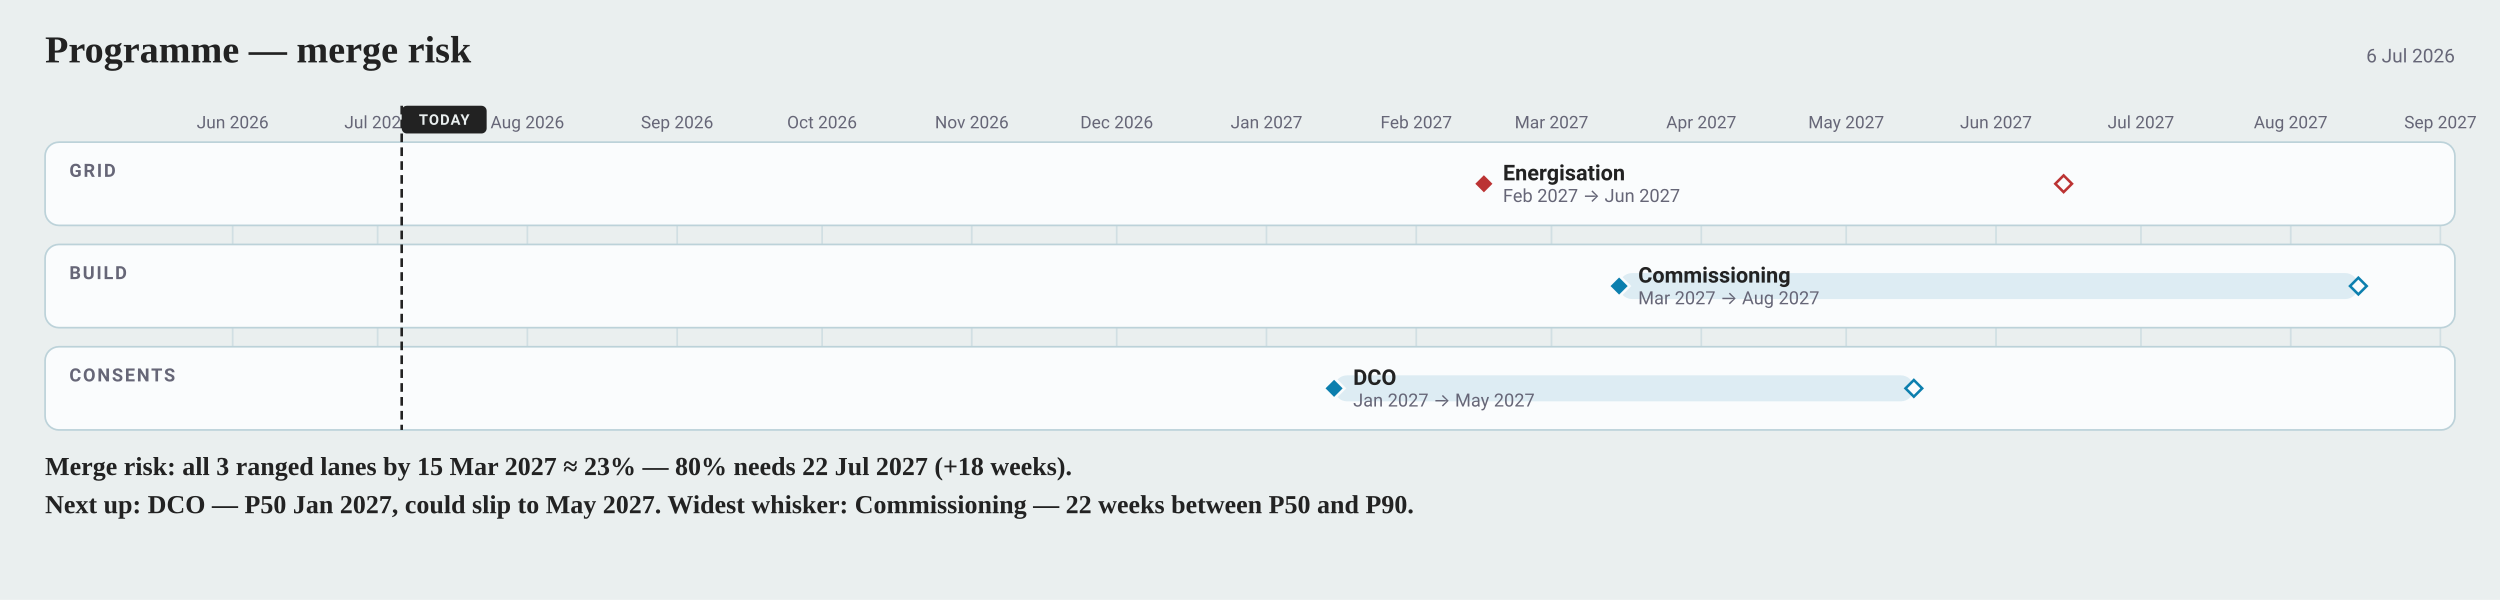
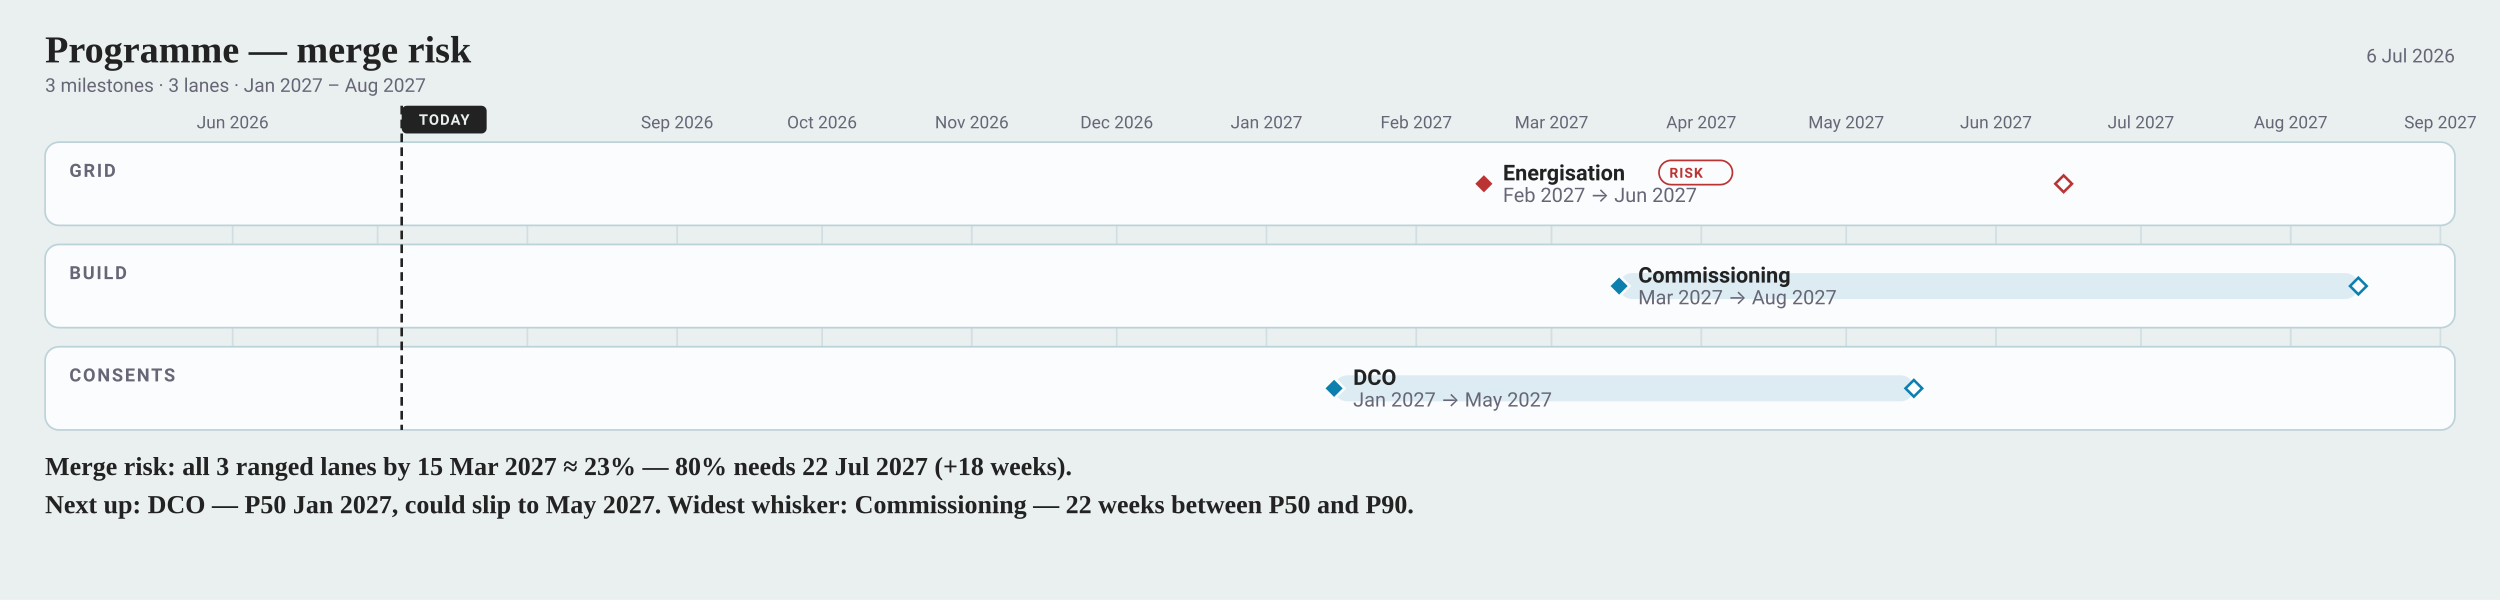
<svg xmlns="http://www.w3.org/2000/svg" width="1442" height="346" viewBox="0 0 1442 346" font-family="-apple-system, BlinkMacSystemFont, 'Segoe UI', Roboto, sans-serif">
  <rect width="1442" height="346" fill="#eaefef" />
  <text x="26" y="36" font-family="Charter, Georgia, 'Times New Roman', serif" font-size="22" font-weight="700" fill="#222">Programme — merge risk</text>
  <text x="1416" y="36" font-size="11" text-anchor="end" fill="#667">6 Jul 2026</text>
+   <text x="26" y="53" font-size="11" fill="#667">3 milestones · 3 lanes · Jan 2027 – Aug 2027</text>
  <line x1="134.2" y1="82" x2="134.2" y2="248" stroke="#bcd2d9" stroke-width="1" opacity="0.55" />
  <text x="134.2" y="74" font-size="10" text-anchor="middle" fill="#667">Jun 2026</text>
  <line x1="217.8" y1="82" x2="217.8" y2="248" stroke="#bcd2d9" stroke-width="1" opacity="0.55" />
-   <text x="217.8" y="74" font-size="10" text-anchor="middle" fill="#667">Jul 2026</text>
  <line x1="304.2" y1="82" x2="304.2" y2="248" stroke="#bcd2d9" stroke-width="1" opacity="0.55" />
-   <text x="304.18" y="74" font-size="10" text-anchor="middle" fill="#667">Aug 2026</text>
  <line x1="390.6" y1="82" x2="390.6" y2="248" stroke="#bcd2d9" stroke-width="1" opacity="0.55" />
  <text x="390.56" y="74" font-size="10" text-anchor="middle" fill="#667">Sep 2026</text>
  <line x1="474.2" y1="82" x2="474.2" y2="248" stroke="#bcd2d9" stroke-width="1" opacity="0.55" />
  <text x="474.16" y="74" font-size="10" text-anchor="middle" fill="#667">Oct 2026</text>
  <line x1="560.5" y1="82" x2="560.5" y2="248" stroke="#bcd2d9" stroke-width="1" opacity="0.55" />
  <text x="560.54" y="74" font-size="10" text-anchor="middle" fill="#667">Nov 2026</text>
  <line x1="644.1" y1="82" x2="644.1" y2="248" stroke="#bcd2d9" stroke-width="1" opacity="0.55" />
  <text x="644.13" y="74" font-size="10" text-anchor="middle" fill="#667">Dec 2026</text>
  <line x1="730.5" y1="82" x2="730.5" y2="248" stroke="#bcd2d9" stroke-width="1" opacity="0.55" />
  <text x="730.52" y="74" font-size="10" text-anchor="middle" fill="#667">Jan 2027</text>
  <line x1="816.9" y1="82" x2="816.9" y2="248" stroke="#bcd2d9" stroke-width="1" opacity="0.55" />
  <text x="816.9" y="74" font-size="10" text-anchor="middle" fill="#667">Feb 2027</text>
  <line x1="894.9" y1="82" x2="894.9" y2="248" stroke="#bcd2d9" stroke-width="1" opacity="0.55" />
  <text x="894.92" y="74" font-size="10" text-anchor="middle" fill="#667">Mar 2027</text>
  <line x1="981.3" y1="82" x2="981.3" y2="248" stroke="#bcd2d9" stroke-width="1" opacity="0.55" />
  <text x="981.3" y="74" font-size="10" text-anchor="middle" fill="#667">Apr 2027</text>
  <line x1="1064.9" y1="82" x2="1064.9" y2="248" stroke="#bcd2d9" stroke-width="1" opacity="0.55" />
  <text x="1064.9" y="74" font-size="10" text-anchor="middle" fill="#667">May 2027</text>
  <line x1="1151.3" y1="82" x2="1151.3" y2="248" stroke="#bcd2d9" stroke-width="1" opacity="0.55" />
  <text x="1151.28" y="74" font-size="10" text-anchor="middle" fill="#667">Jun 2027</text>
  <line x1="1234.9" y1="82" x2="1234.9" y2="248" stroke="#bcd2d9" stroke-width="1" opacity="0.55" />
  <text x="1234.88" y="74" font-size="10" text-anchor="middle" fill="#667">Jul 2027</text>
  <line x1="1321.3" y1="82" x2="1321.3" y2="248" stroke="#bcd2d9" stroke-width="1" opacity="0.55" />
  <text x="1321.26" y="74" font-size="10" text-anchor="middle" fill="#667">Aug 2027</text>
  <line x1="1407.6" y1="82" x2="1407.6" y2="248" stroke="#bcd2d9" stroke-width="1" opacity="0.55" />
  <text x="1407.64" y="74" font-size="10" text-anchor="middle" fill="#667">Sep 2027</text>
  <rect x="26" y="82" width="1390" height="48" rx="8" fill="#fafcfd" stroke="#bcd2d9" />
  <text x="40" y="102" font-size="10.5" font-weight="600" letter-spacing="1" fill="#667">GRID</text>
  <rect x="26" y="141" width="1390" height="48" rx="8" fill="#fafcfd" stroke="#bcd2d9" />
  <text x="40" y="161" font-size="10.5" font-weight="600" letter-spacing="1" fill="#667">BUILD</text>
  <rect x="26" y="200" width="1390" height="48" rx="8" fill="#fafcfd" stroke="#bcd2d9" />
  <text x="40" y="220" font-size="10.5" font-weight="600" letter-spacing="1" fill="#667">CONSENTS</text>
  <line data-today="" x1="231.7" y1="61.0" x2="231.7" y2="248.0" stroke="#222" stroke-width="1.5" stroke-dasharray="5 3" />
  <rect x="231.7" y="61.0" width="49.0" height="16.0" rx="3" fill="#222" />
  <text x="256.23" y="72" font-size="8.5" font-weight="700" letter-spacing="0.6" text-anchor="middle" fill="#eaefef">TODAY</text>
  <rect data-ms="whisker" x="855.9" y="98.5" width="334.4" height="15.0" rx="7.5" fill="none" />
  <path data-ms="p90" d="M1190.3 101.2 L1195.1 106.0 L1190.3 110.8 L1185.5 106.0 Z" fill="#fafcfd" stroke="#b33" stroke-width="1.5" />
  <path data-ms="p50" data-mskey="grid|energisation" d="M855.9 100.0 L861.9 106.0 L855.9 112.0 L849.9 106.0 Z" fill="#b33" stroke="#fafcfd" stroke-width="1.5" />
  <text x="866.9" y="104.0" font-size="12.5" font-weight="600" fill="#222">Energisation</text>
-   <text x="866.9" y="116.5" font-size="10.5" fill="#667">Feb 2027 → Jun 2027</text>
+   <rect x="956.9" y="92.5" width="42.4" height="14.0" rx="7.0" fill="none" stroke="#b33" stroke-width="1" />
+   <text x="962.91" y="102.5" font-size="8" font-weight="600" letter-spacing="0.6" fill="#b33">RISK</text>
+   <text x="866.9" y="116.5" font-size="11.5" fill="#667">Feb 2027 → Jun 2027</text>
  <rect data-ms="whisker" x="933.9" y="157.5" width="426.3" height="15.0" rx="7.5" fill="#0C7FAE1F" />
  <path data-ms="p90" d="M1360.3 160.2 L1365.1 165.0 L1360.3 169.8 L1355.5 165.0 Z" fill="#fafcfd" stroke="#0C7FAE" stroke-width="1.5" />
  <path data-ms="p50" data-mskey="build|commissioning" d="M933.9 159.0 L939.9 165.0 L933.9 171.0 L927.9 165.0 Z" fill="#0C7FAE" stroke="#fafcfd" stroke-width="1.5" />
  <text x="944.9" y="163.0" font-size="12.5" font-weight="600" fill="#222">Commissioning</text>
-   <text x="944.9" y="175.5" font-size="10.5" fill="#667">Mar 2027 → Aug 2027</text>
+   <text x="944.9" y="175.5" font-size="11.5" fill="#667">Mar 2027 → Aug 2027</text>
  <rect data-ms="whisker" x="769.5" y="216.5" width="334.4" height="15.0" rx="7.5" fill="#0C7FAE1F" />
  <path data-ms="p90" d="M1103.9 219.2 L1108.7 224.0 L1103.9 228.8 L1099.1 224.0 Z" fill="#fafcfd" stroke="#0C7FAE" stroke-width="1.5" />
  <path data-ms="p50" data-mskey="consents|dco" data-next="" d="M769.5 218.0 L775.5 224.0 L769.5 230.0 L763.5 224.0 Z" fill="#0C7FAE" stroke="#fafcfd" stroke-width="1.5" />
  <text x="780.5" y="222.0" font-size="12.5" font-weight="600" fill="#222">DCO</text>
-   <text x="780.5" y="234.5" font-size="10.5" fill="#667">Jan 2027 → May 2027</text>
+   <text x="780.5" y="234.5" font-size="11.5" fill="#667">Jan 2027 → May 2027</text>
  <text x="26" y="274" font-family="Charter, Georgia, 'Times New Roman', serif" font-size="15" font-weight="600" fill="#222">Merge risk: all 3 ranged lanes by 15 Mar 2027 ≈ 23% — 80% needs 22 Jul 2027 (+18 weeks).</text>
  <text x="26" y="296" font-family="Charter, Georgia, 'Times New Roman', serif" font-size="15" font-weight="600" fill="#222">Next up: DCO — P50 Jan 2027, could slip to May 2027.  Widest whisker: Commissioning — 22 weeks between P50 and P90.</text>
</svg>
